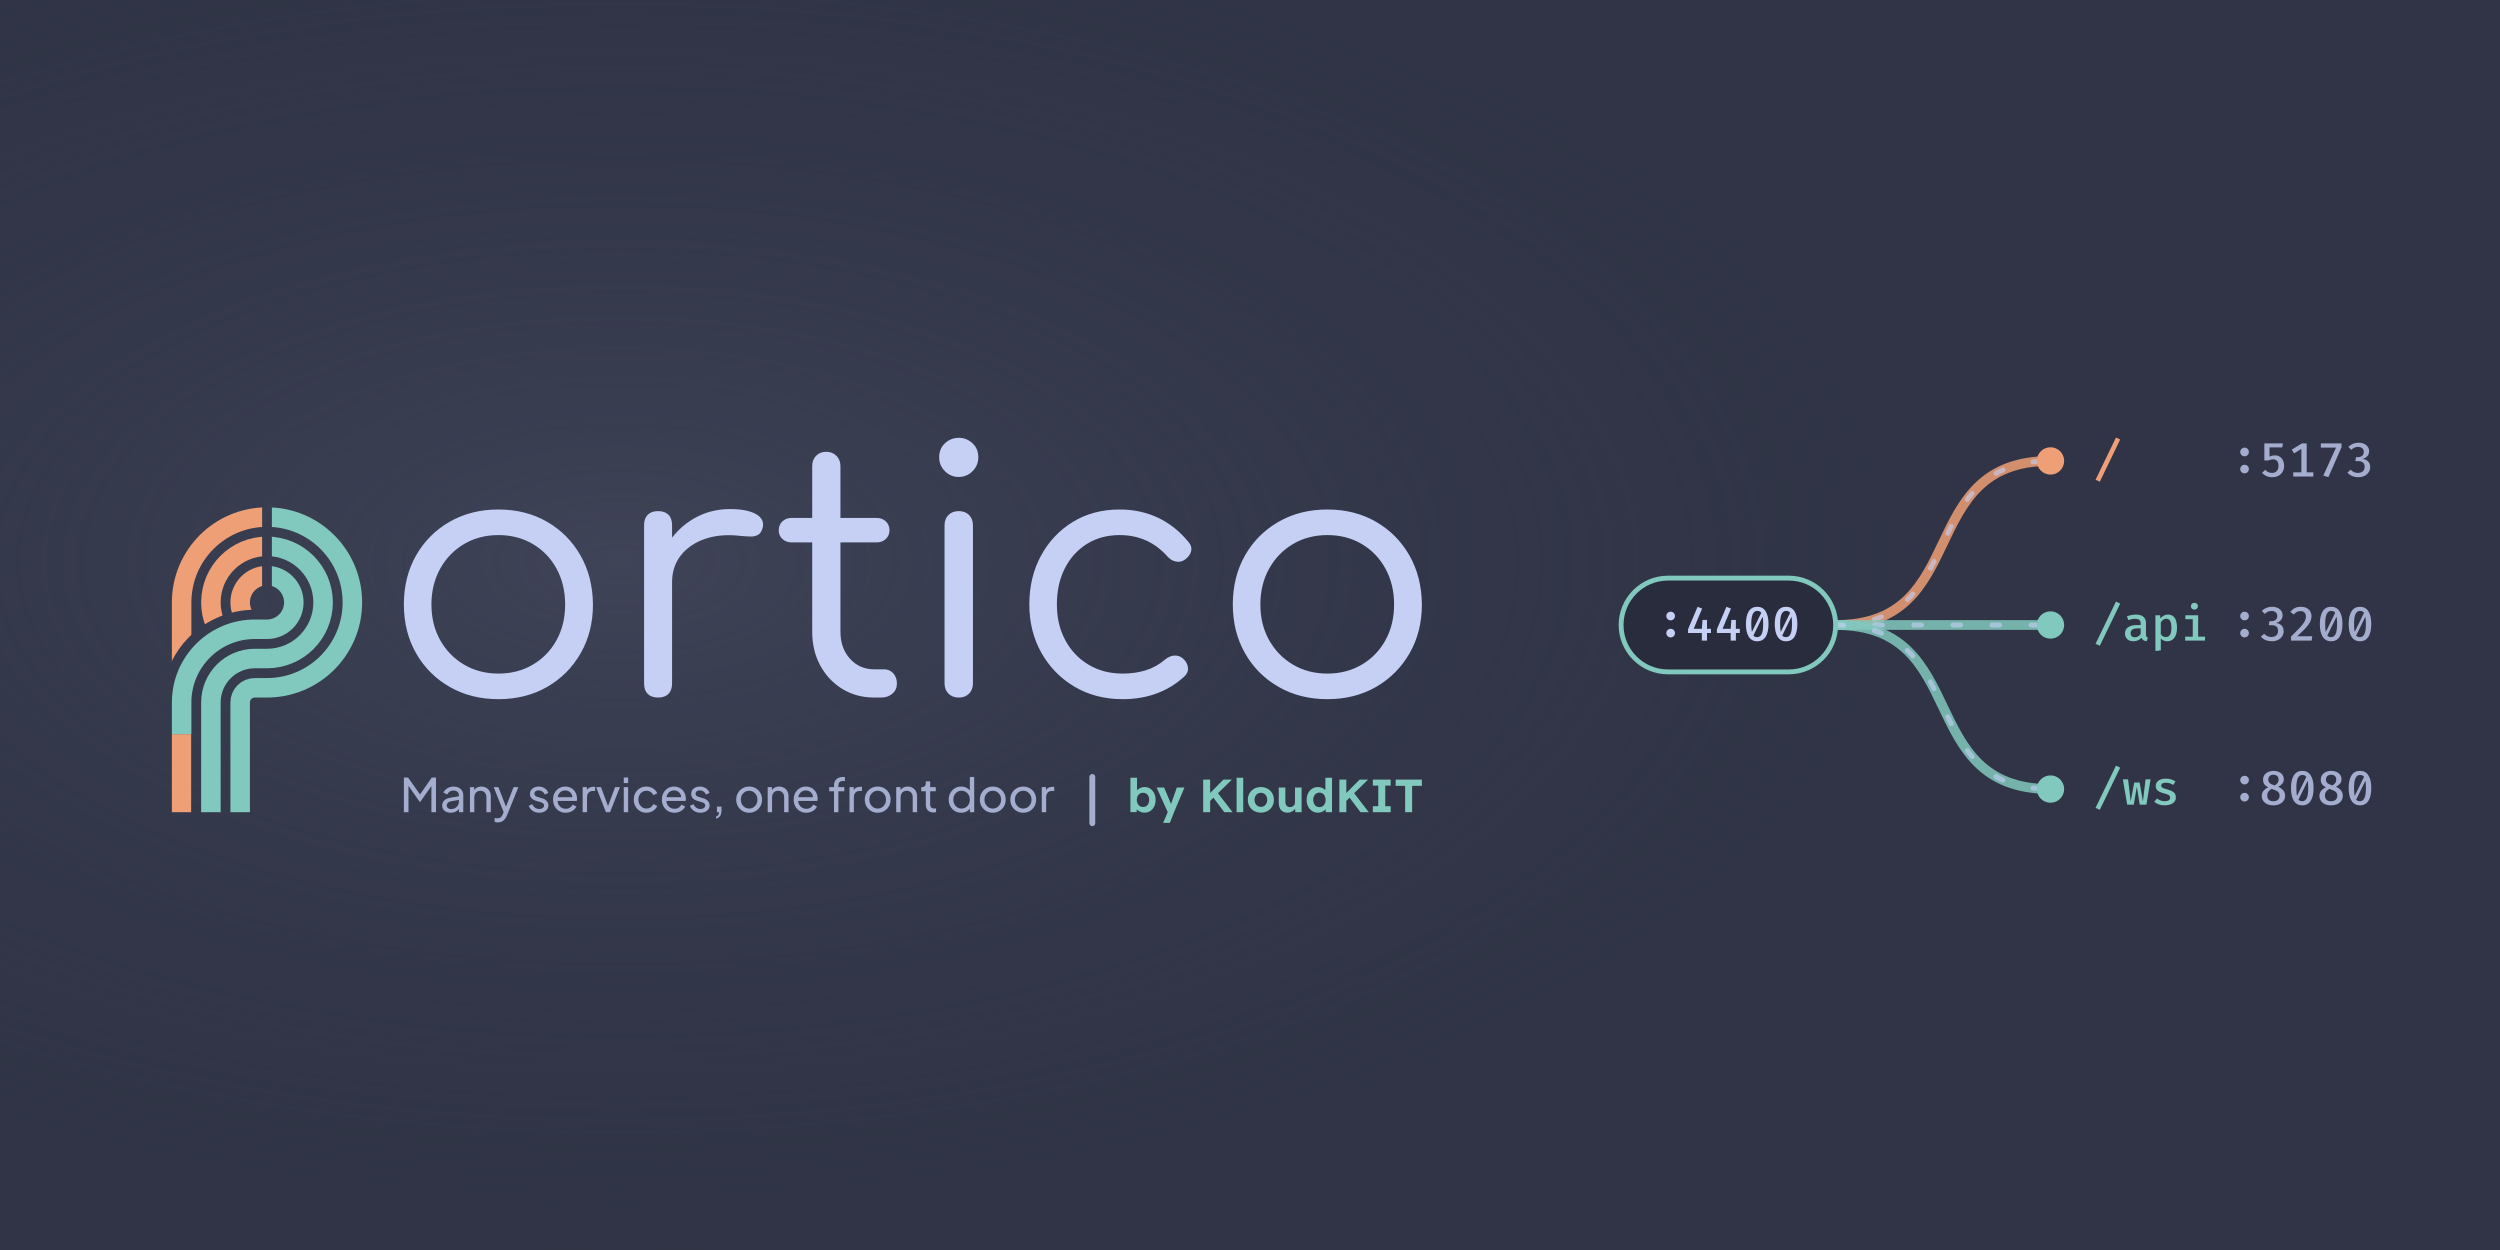
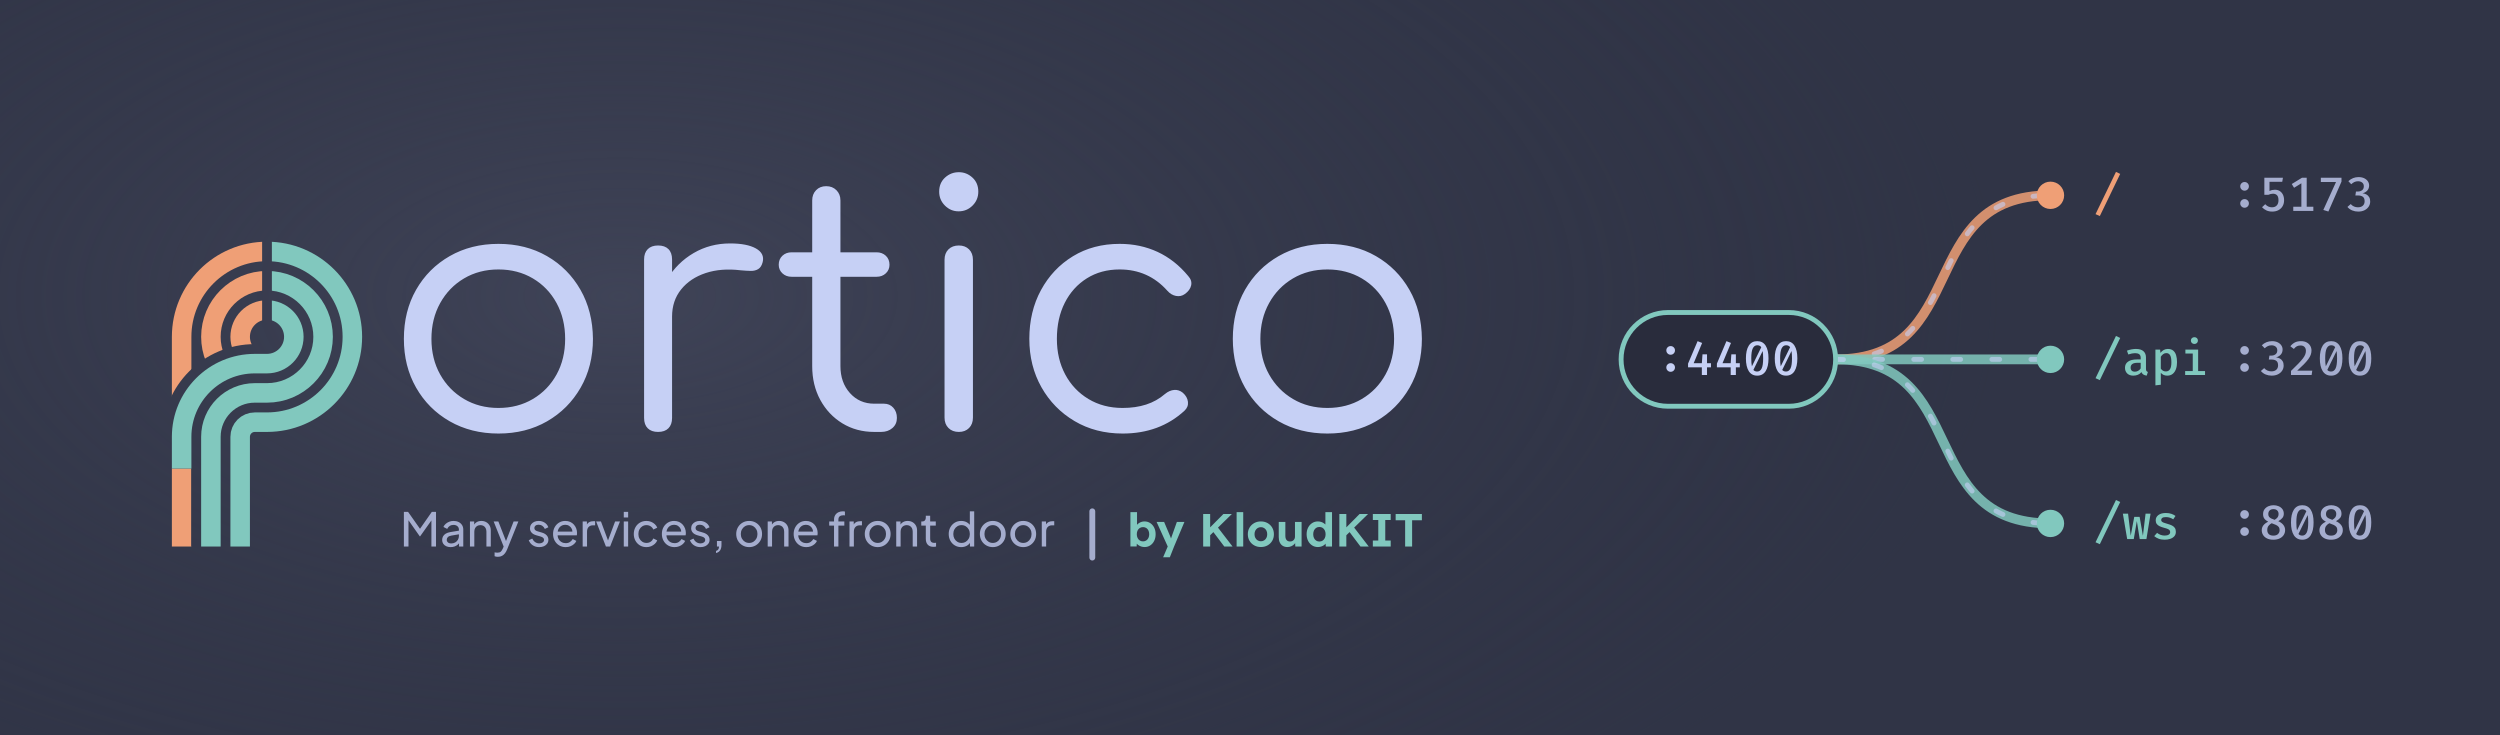
- <svg xmlns="http://www.w3.org/2000/svg" width="1280" height="640" viewBox="0 0 1280 640">
+ <svg xmlns="http://www.w3.org/2000/svg" width="1280" height="376" viewBox="0 136 1280 376">
  <style>.pa,.pb{animation:6.3s ease-in-out infinite}.pa{animation-name:portico-a}.pb{animation-name:portico-b}@keyframes portico-a{0%,100%{stroke:#ef9f76}50%{stroke:#81c8be}}@keyframes portico-b{0%,100%{stroke:#81c8be}50%{stroke:#ef9f76}}.run{animation:portico-run 2.7s ease-in infinite}@keyframes portico-run{0%{stroke-dasharray:9 91;stroke-dashoffset:9;opacity:0}15%,85%{opacity:.85}100%{stroke-dasharray:9 91;stroke-dashoffset:-100;opacity:0}}.flow{stroke-dasharray:4 16;animation:portico-flow 1.25s linear infinite}@keyframes portico-flow{to{stroke-dashoffset:-20}}@media (prefers-reduced-motion:reduce){.pa,.pb,.flow,.run{animation:none}}</style>
  <rect width="1280" height="640" fill="#303446" />
  <defs>
    <radialGradient id="glow" cx="25%" cy="45%" r="55%">
      <stop offset="0" stop-color="#414559" stop-opacity=".9" />
      <stop offset="1" stop-color="#303446" stop-opacity="0" />
    </radialGradient>
  </defs>
  <rect width="1280" height="640" fill="url(#glow)" />
  <g transform="translate(88,259.74) scale(0.6244)">
    <defs>
      <mask id="portico-banner-s" maskUnits="userSpaceOnUse" x="-10" y="-10" width="176.0" height="270.0">
        <rect x="-10" y="-10" width="176.0" height="270.0" fill="#fff" />
        <rect x="74.0" y="-1" width="8" height="78.0" fill="#000" />
      </mask>
      <mask id="portico-banner-k" maskUnits="userSpaceOnUse" x="-10" y="-10" width="176.0" height="270.0">
        <rect x="-10" y="-10" width="176.0" height="270.0" fill="#fff" />
        <rect x="74.0" y="-1" width="8" height="78.0" fill="#000" />
        <g fill="none">
          <path d="M78.0,56.0 A22,22 0 0 1 100.0,78.0 A22,22 0 0 1 78.0,100.0 L68.0,100.0 A60,60 0 0 0 8.0,160.0 L8.0,186.0" stroke="#000" stroke-width="32" />
          <path d="M78.0,32.0 A46,46 0 0 1 124.0,78.0 A46,46 0 0 1 78.0,124.0 L68.0,124.0 A36,36 0 0 0 32.0,160.0 L32.0,250.0" stroke="#000" stroke-width="32" />
          <path d="M78.0,8.0 A70,70 0 0 1 148.0,78.0 A70,70 0 0 1 78.0,148.0 L68.0,148.0 A12,12 0 0 0 56.0,160.0 L56.0,250.0" stroke="#000" stroke-width="32" />
        </g>
      </mask>
    </defs>
    <g fill="none" stroke-width="16">
      <g mask="url(#portico-banner-k)">
        <path d="M78.0,56.0 A22,22 0 0 0 56.0,78.0 A22,22 0 0 0 62.44,93.56" stroke="#ef9f76" class="pa" style="animation-delay:-0.0s" />
        <path d="M78.0,32.0 A46,46 0 0 0 32.0,78.0 A46,46 0 0 0 45.47,110.53" stroke="#ef9f76" class="pa" style="animation-delay:-0.66s" />
        <path d="M78.0,8.0 A70,70 0 0 0 8.0,78.0 L8.0,250.0" stroke="#ef9f76" class="pa" style="animation-delay:-1.32s" />
      </g>
      <g mask="url(#portico-banner-s)">
        <path d="M78.0,56.0 A22,22 0 0 1 100.0,78.0 A22,22 0 0 1 78.0,100.0 L68.0,100.0 A60,60 0 0 0 8.0,160.0 L8.0,186.0" stroke="#81c8be" class="pb" style="animation-delay:-0.0s" />
        <path d="M78.0,32.0 A46,46 0 0 1 124.0,78.0 A46,46 0 0 1 78.0,124.0 L68.0,124.0 A36,36 0 0 0 32.0,160.0 L32.0,250.0" stroke="#81c8be" class="pb" style="animation-delay:-0.66s" />
        <path d="M78.0,8.0 A70,70 0 0 1 148.0,78.0 A70,70 0 0 1 78.0,148.0 L68.0,148.0 A12,12 0 0 0 56.0,160.0 L56.0,250.0" stroke="#81c8be" class="pb" style="animation-delay:-1.32s" />
        <path d="M78.0,56.0 A22,22 0 0 1 100.0,78.0 A22,22 0 0 1 78.0,100.0 L68.0,100.0 A60,60 0 0 0 8.0,160.0 L8.0,186.0" pathLength="100" stroke="#f2d5cf" stroke-width="6.4" stroke-linecap="round" opacity="0" class="run" style="animation-delay:-0.0s" />
        <path d="M78.0,32.0 A46,46 0 0 1 124.0,78.0 A46,46 0 0 1 78.0,124.0 L68.0,124.0 A36,36 0 0 0 32.0,160.0 L32.0,250.0" pathLength="100" stroke="#f2d5cf" stroke-width="6.4" stroke-linecap="round" opacity="0" class="run" style="animation-delay:-0.9s" />
        <path d="M78.0,8.0 A70,70 0 0 1 148.0,78.0 A70,70 0 0 1 78.0,148.0 L68.0,148.0 A12,12 0 0 0 56.0,160.0 L56.0,250.0" pathLength="100" stroke="#f2d5cf" stroke-width="6.4" stroke-linecap="round" opacity="0" class="run" style="animation-delay:-1.8s" />
      </g>
    </g>
    <path transform="translate(173.12,156.0)" d="M94.676 1.326Q72.245 1.326 54.705 -8.709Q37.165 -18.745 27.143 -36.308Q17.12 -53.87 17.12 -76.3Q17.12 -99.01 27.143 -116.572Q37.165 -134.135 54.705 -144.171Q72.245 -154.206 94.64 -154.206Q117.035 -154.206 134.458 -144.171Q151.881 -134.135 161.916 -116.572Q171.952 -99.01 172.16 -76.3Q172.16 -53.87 162.065 -36.298Q151.971 -18.726 134.538 -8.7Q117.106 1.326 94.676 1.326ZM94.676 -19.657Q110.46 -19.657 122.886 -26.996Q135.312 -34.335 142.335 -47.11Q149.358 -59.886 149.358 -76.3Q149.358 -92.715 142.335 -105.628Q135.312 -118.542 122.886 -125.883Q110.46 -133.223 94.676 -133.223Q78.891 -133.223 66.462 -125.883Q54.034 -118.542 46.874 -105.628Q39.714 -92.715 39.714 -76.3Q39.714 -59.886 46.874 -47.11Q54.034 -34.335 66.462 -26.996Q78.891 -19.657 94.676 -19.657ZM224.238 -94.542Q224.863 -111.729 233.108 -125.317Q241.353 -138.906 254.806 -146.731Q268.259 -154.557 284.612 -154.557Q298.462 -154.557 305.768 -150.462Q313.075 -146.368 311.327 -139.239Q310.28 -135.117 307.696 -133.542Q305.111 -131.968 301.516 -132.034Q297.92 -132.101 293.453 -132.522Q277.234 -134.487 264.544 -130.266Q251.854 -126.045 244.443 -116.826Q237.032 -107.607 237.032 -94.542ZM225.56 0.0Q220.103 0.0 217.096 -2.972Q214.088 -5.945 214.088 -11.472V-141.408Q214.088 -146.864 217.096 -149.872Q220.103 -152.88 225.56 -152.88Q231.088 -152.88 234.06 -149.908Q237.032 -146.935 237.032 -141.408V-11.472Q237.032 -6.016 234.06 -3.008Q231.088 0.0 225.56 0.0ZM402.796 0.0Q388.196 0.0 376.704 -7.023Q365.211 -14.045 358.575 -26.239Q351.938 -38.432 351.938 -54.012V-189.83Q351.938 -194.936 355.121 -198.224Q358.304 -201.511 363.41 -201.511Q368.516 -201.511 371.803 -198.224Q375.091 -194.936 375.091 -189.83V-54.012Q375.091 -40.539 382.907 -31.846Q390.724 -23.153 402.796 -23.153H410.839Q415.453 -23.153 418.425 -19.865Q421.397 -16.578 421.397 -11.472Q421.397 -6.366 417.724 -3.183Q414.051 0.0 408.452 0.0ZM335.119 -127.216Q330.501 -127.216 327.493 -130.049Q324.486 -132.881 324.486 -137.078Q324.486 -141.625 327.493 -144.458Q330.501 -147.29 335.119 -147.29H404.686Q409.304 -147.29 412.312 -144.458Q415.319 -141.625 415.319 -137.078Q415.319 -132.881 412.312 -130.049Q409.304 -127.216 404.686 -127.216ZM472.202 0.0Q466.887 0.0 463.669 -3.218Q460.45 -6.437 460.45 -11.752V-141.128Q460.45 -146.514 463.669 -149.697Q466.887 -152.88 472.202 -152.88Q477.379 -152.88 480.562 -149.697Q483.745 -146.514 483.745 -141.128V-11.752Q483.745 -6.437 480.562 -3.218Q477.379 0.0 472.202 0.0ZM471.993 -180.882Q465.49 -180.882 460.769 -185.602Q456.049 -190.323 456.049 -197.035Q456.049 -204.164 460.874 -208.571Q465.698 -212.979 472.202 -212.979Q478.497 -212.979 483.321 -208.571Q488.146 -204.164 488.146 -197.035Q488.146 -190.323 483.425 -185.602Q478.705 -180.882 471.993 -180.882ZM606.494 1.326Q584.343 1.326 567.084 -8.875Q549.824 -19.076 539.902 -36.648Q529.98 -54.221 529.98 -76.3Q529.98 -98.73 539.554 -116.338Q549.128 -133.946 565.759 -144.076Q582.391 -154.206 604.054 -154.206Q620.96 -154.206 635.177 -147.605Q649.393 -141.004 660.293 -127.801Q663.58 -124.164 662.671 -120.142Q661.761 -116.121 657.565 -113.113Q654.277 -110.735 650.256 -111.505Q646.234 -112.275 643.156 -115.77Q627.584 -133.223 604.054 -133.223Q588.757 -133.223 577.127 -125.925Q565.497 -118.627 559.036 -105.846Q552.574 -93.065 552.574 -76.3Q552.574 -59.957 559.384 -47.176Q566.194 -34.395 578.416 -27.026Q590.638 -19.657 606.494 -19.657Q617.11 -19.657 625.767 -22.45Q634.425 -25.242 641.199 -31.107Q644.837 -34.115 648.754 -34.43Q652.671 -34.745 655.888 -32.088Q659.596 -28.8 660.051 -24.639Q660.506 -20.478 657.218 -17.399Q636.887 1.326 606.494 1.326ZM774.391 1.326Q751.961 1.326 734.421 -8.709Q716.881 -18.745 706.858 -36.308Q696.835 -53.87 696.835 -76.3Q696.835 -99.01 706.858 -116.572Q716.881 -134.135 734.421 -144.171Q751.961 -154.206 774.355 -154.206Q796.75 -154.206 814.173 -144.171Q831.596 -134.135 841.631 -116.572Q851.667 -99.01 851.875 -76.3Q851.875 -53.87 841.781 -36.298Q831.686 -18.726 814.253 -8.7Q796.821 1.326 774.391 1.326ZM774.391 -19.657Q790.175 -19.657 802.601 -26.996Q815.027 -34.335 822.05 -47.11Q829.073 -59.886 829.073 -76.3Q829.073 -92.715 822.05 -105.628Q815.027 -118.542 802.601 -125.883Q790.175 -133.223 774.391 -133.223Q758.606 -133.223 746.177 -125.883Q733.749 -118.542 726.589 -105.628Q719.429 -92.715 719.429 -76.3Q719.429 -59.886 726.589 -47.11Q733.749 -34.335 746.177 -26.996Q758.606 -19.657 774.391 -19.657Z" fill="#c6d0f5" />
  </g>
  <path transform="translate(204.82,415.84)" d="M1.967 0.0V-17.759H4.112L10.781 -8.296H9.666L16.269 -17.759H18.415V0.0H16.061V-14.809L16.895 -14.547L10.286 -5.244H10.095L3.564 -14.547L4.321 -14.809V0.0ZM25.864 0.286Q24.601 0.286 23.629 -0.176Q22.658 -0.638 22.11 -1.457Q21.561 -2.277 21.561 -3.355Q21.561 -4.38 22.008 -5.209Q22.455 -6.037 23.394 -6.609Q24.333 -7.181 25.775 -7.42L30.525 -8.206V-6.335L26.258 -5.614Q25.03 -5.399 24.473 -4.83Q23.915 -4.261 23.915 -3.439Q23.915 -2.646 24.538 -2.116Q25.161 -1.585 26.132 -1.585Q27.336 -1.585 28.236 -2.101Q29.136 -2.616 29.64 -3.495Q30.143 -4.374 30.143 -5.447V-8.725Q30.143 -9.768 29.371 -10.429Q28.6 -11.091 27.348 -11.091Q26.234 -11.091 25.39 -10.521Q24.547 -9.952 24.142 -9.041L22.211 -10.042Q22.575 -10.924 23.364 -11.621Q24.154 -12.318 25.197 -12.721Q26.24 -13.123 27.39 -13.123Q28.856 -13.123 29.985 -12.563Q31.115 -12.002 31.746 -11.013Q32.378 -10.024 32.378 -8.725V0.0H30.203V-2.437L30.602 -2.277Q30.209 -1.526 29.508 -0.948Q28.808 -0.369 27.887 -0.042Q26.967 0.286 25.864 0.286ZM35.793 0.0V-12.837H37.968V-10.334L37.616 -10.548Q38.087 -11.77 39.154 -12.446Q40.221 -13.123 41.633 -13.123Q43.022 -13.123 44.112 -12.503Q45.203 -11.883 45.831 -10.793Q46.46 -9.702 46.46 -8.312V0.0H44.225V-7.604Q44.225 -8.671 43.838 -9.416Q43.451 -10.161 42.753 -10.569Q42.055 -10.977 41.147 -10.977Q40.239 -10.977 39.529 -10.569Q38.82 -10.161 38.424 -9.407Q38.028 -8.653 38.028 -7.604V0.0ZM50.084 5.244Q49.655 5.244 49.225 5.176Q48.796 5.107 48.409 4.946V2.962Q48.671 3.004 49.062 3.066Q49.452 3.129 49.833 3.129Q50.972 3.129 51.55 2.64Q52.128 2.151 52.646 0.959L53.475 -0.977L53.427 0.948L47.938 -12.837H50.346L54.619 -1.871H53.886L58.141 -12.837H60.584L54.809 1.52Q54.392 2.551 53.764 3.403Q53.135 4.255 52.232 4.75Q51.329 5.244 50.084 5.244ZM71.287 0.286Q69.374 0.286 67.941 -0.664Q66.508 -1.615 65.9 -3.242L67.682 -4.088Q68.218 -2.95 69.175 -2.282Q70.131 -1.615 71.287 -1.615Q72.336 -1.615 73.028 -2.113Q73.719 -2.61 73.719 -3.427Q73.719 -3.999 73.397 -4.344Q73.075 -4.69 72.628 -4.893Q72.181 -5.095 71.788 -5.197L69.857 -5.745Q68.135 -6.234 67.33 -7.166Q66.526 -8.099 66.526 -9.339Q66.526 -10.483 67.11 -11.335Q67.694 -12.187 68.707 -12.655Q69.72 -13.123 70.978 -13.123Q72.67 -13.123 74.023 -12.265Q75.376 -11.406 75.936 -9.875L74.13 -9.029Q73.701 -10.036 72.843 -10.614Q71.985 -11.192 70.924 -11.192Q69.947 -11.192 69.366 -10.709Q68.784 -10.226 68.784 -9.476Q68.784 -8.927 69.071 -8.588Q69.357 -8.248 69.768 -8.063Q70.179 -7.878 70.548 -7.771L72.658 -7.151Q74.225 -6.693 75.093 -5.736Q75.96 -4.78 75.96 -3.462Q75.96 -2.372 75.364 -1.52Q74.768 -0.667 73.719 -0.191Q72.67 0.286 71.287 0.286ZM84.798 0.286Q82.938 0.286 81.475 -0.596Q80.012 -1.478 79.178 -3.01Q78.344 -4.541 78.344 -6.46Q78.344 -8.397 79.169 -9.896Q79.994 -11.395 81.41 -12.259Q82.825 -13.123 84.595 -13.123Q86.019 -13.123 87.131 -12.616Q88.242 -12.11 89.02 -11.237Q89.798 -10.364 90.209 -9.261Q90.62 -8.159 90.62 -6.961Q90.62 -6.687 90.593 -6.371Q90.566 -6.055 90.507 -5.757H79.97V-7.664H89.232L88.165 -6.818Q88.385 -8.057 87.935 -9.035Q87.485 -10.012 86.606 -10.584Q85.727 -11.156 84.595 -11.156Q83.469 -11.156 82.542 -10.578Q81.615 -10 81.103 -8.948Q80.59 -7.896 80.698 -6.436Q80.584 -5.018 81.13 -3.96Q81.675 -2.902 82.655 -2.321Q83.636 -1.74 84.81 -1.74Q86.103 -1.74 86.988 -2.336Q87.873 -2.932 88.415 -3.85L90.274 -2.902Q89.893 -2.02 89.097 -1.296Q88.302 -0.572 87.208 -0.143Q86.115 0.286 84.798 0.286ZM93.504 0.0V-12.837H95.68V-10.483L95.441 -10.828Q95.888 -11.919 96.824 -12.458Q97.76 -12.998 99.083 -12.998H99.881V-10.882H98.761Q97.396 -10.882 96.568 -10.039Q95.739 -9.195 95.739 -7.652V0.0ZM105.423 0.0 100.406 -12.837H102.873L106.907 -1.973H106.055L110.108 -12.837H112.593L107.539 0.0ZM114.553 0.0V-12.837H116.788V0.0ZM114.553 -14.899V-17.759H116.788V-14.899ZM126.18 0.286Q124.279 0.286 122.816 -0.599Q121.353 -1.484 120.516 -3.007Q119.679 -4.529 119.679 -6.442Q119.679 -8.355 120.513 -9.866Q121.347 -11.377 122.813 -12.25Q124.279 -13.123 126.18 -13.123Q127.438 -13.123 128.534 -12.676Q129.631 -12.229 130.459 -11.46Q131.288 -10.691 131.687 -9.672L129.696 -8.713Q129.255 -9.726 128.323 -10.352Q127.39 -10.977 126.18 -10.977Q125 -10.977 124.059 -10.39Q123.117 -9.803 122.575 -8.769Q122.033 -7.735 122.033 -6.418Q122.033 -5.119 122.575 -4.085Q123.117 -3.051 124.059 -2.455Q125 -1.859 126.18 -1.859Q127.396 -1.859 128.317 -2.485Q129.238 -3.111 129.696 -4.16L131.687 -3.159Q131.294 -2.175 130.465 -1.395Q129.637 -0.614 128.54 -0.164Q127.444 0.286 126.18 0.286ZM140.507 0.286Q138.648 0.286 137.185 -0.596Q135.722 -1.478 134.887 -3.01Q134.053 -4.541 134.053 -6.46Q134.053 -8.397 134.878 -9.896Q135.704 -11.395 137.119 -12.259Q138.534 -13.123 140.304 -13.123Q141.729 -13.123 142.84 -12.616Q143.952 -12.11 144.729 -11.237Q145.507 -10.364 145.918 -9.261Q146.329 -8.159 146.329 -6.961Q146.329 -6.687 146.303 -6.371Q146.276 -6.055 146.216 -5.757H135.68V-7.664H144.941L143.874 -6.818Q144.095 -8.057 143.645 -9.035Q143.195 -10.012 142.316 -10.584Q141.437 -11.156 140.304 -11.156Q139.178 -11.156 138.251 -10.578Q137.325 -10 136.812 -8.948Q136.3 -7.896 136.407 -6.436Q136.294 -5.018 136.839 -3.96Q137.384 -2.902 138.365 -2.321Q139.345 -1.74 140.519 -1.74Q141.812 -1.74 142.697 -2.336Q143.582 -2.932 144.124 -3.85L145.984 -2.902Q145.602 -2.02 144.807 -1.296Q144.011 -0.572 142.918 -0.143Q141.824 0.286 140.507 0.286ZM153.815 0.286Q151.902 0.286 150.468 -0.664Q149.035 -1.615 148.427 -3.242L150.209 -4.088Q150.745 -2.95 151.702 -2.282Q152.658 -1.615 153.815 -1.615Q154.863 -1.615 155.555 -2.113Q156.246 -2.61 156.246 -3.427Q156.246 -3.999 155.924 -4.344Q155.602 -4.69 155.155 -4.893Q154.708 -5.095 154.315 -5.197L152.384 -5.745Q150.662 -6.234 149.857 -7.166Q149.053 -8.099 149.053 -9.339Q149.053 -10.483 149.637 -11.335Q150.221 -12.187 151.234 -12.655Q152.247 -13.123 153.505 -13.123Q155.197 -13.123 156.55 -12.265Q157.903 -11.406 158.463 -9.875L156.657 -9.029Q156.228 -10.036 155.37 -10.614Q154.512 -11.192 153.451 -11.192Q152.474 -11.192 151.893 -10.709Q151.312 -10.226 151.312 -9.476Q151.312 -8.927 151.598 -8.588Q151.884 -8.248 152.295 -8.063Q152.706 -7.878 153.076 -7.771L155.185 -7.151Q156.753 -6.693 157.62 -5.736Q158.487 -4.78 158.487 -3.462Q158.487 -2.372 157.891 -1.52Q157.295 -0.667 156.246 -0.191Q155.197 0.286 153.815 0.286ZM161.776 3.308V2.235Q162.521 2.044 162.906 1.499Q163.29 0.954 163.332 0.0H162.253V-2.861H164.577V-0.84Q164.577 0.888 163.874 1.94Q163.171 2.992 161.776 3.308ZM178.749 0.286Q176.908 0.286 175.403 -0.587Q173.898 -1.46 173.01 -2.98Q172.122 -4.499 172.122 -6.436Q172.122 -8.361 173.001 -9.869Q173.88 -11.377 175.376 -12.25Q176.872 -13.123 178.749 -13.123Q180.626 -13.123 182.119 -12.259Q183.612 -11.395 184.482 -9.887Q185.352 -8.379 185.352 -6.436Q185.352 -4.482 184.455 -2.962Q183.558 -1.442 182.066 -0.578Q180.573 0.286 178.749 0.286ZM178.749 -1.859Q179.959 -1.859 180.918 -2.455Q181.878 -3.051 182.438 -4.094Q182.998 -5.137 182.998 -6.436Q182.998 -7.735 182.438 -8.757Q181.878 -9.78 180.918 -10.378Q179.959 -10.977 178.749 -10.977Q177.539 -10.977 176.577 -10.378Q175.614 -9.78 175.045 -8.757Q174.476 -7.735 174.476 -6.436Q174.476 -5.137 175.045 -4.094Q175.614 -3.051 176.577 -2.455Q177.539 -1.859 178.749 -1.859ZM188.237 0.0V-12.837H190.412V-10.334L190.06 -10.548Q190.531 -11.77 191.598 -12.446Q192.664 -13.123 194.077 -13.123Q195.465 -13.123 196.556 -12.503Q197.647 -11.883 198.275 -10.793Q198.904 -9.702 198.904 -8.312V0.0H196.669V-7.604Q196.669 -8.671 196.282 -9.416Q195.895 -10.161 195.197 -10.569Q194.499 -10.977 193.591 -10.977Q192.682 -10.977 191.973 -10.569Q191.264 -10.161 190.868 -9.407Q190.471 -8.653 190.471 -7.604V0.0ZM207.992 0.286Q206.133 0.286 204.67 -0.596Q203.207 -1.478 202.372 -3.01Q201.538 -4.541 201.538 -6.46Q201.538 -8.397 202.364 -9.896Q203.189 -11.395 204.604 -12.259Q206.02 -13.123 207.79 -13.123Q209.214 -13.123 210.325 -12.616Q211.437 -12.11 212.215 -11.237Q212.992 -10.364 213.404 -9.261Q213.815 -8.159 213.815 -6.961Q213.815 -6.687 213.788 -6.371Q213.761 -6.055 213.701 -5.757H203.165V-7.664H212.426L211.359 -6.818Q211.58 -8.057 211.13 -9.035Q210.68 -10.012 209.801 -10.584Q208.922 -11.156 207.79 -11.156Q206.663 -11.156 205.737 -10.578Q204.81 -10 204.297 -8.948Q203.785 -7.896 203.892 -6.436Q203.779 -5.018 204.324 -3.96Q204.87 -2.902 205.85 -2.321Q206.83 -1.74 208.004 -1.74Q209.297 -1.74 210.182 -2.336Q211.067 -2.932 211.61 -3.85L213.469 -2.902Q213.088 -2.02 212.292 -1.296Q211.496 -0.572 210.403 -0.143Q209.309 0.286 207.992 0.286ZM222.2 0.0V-10.721H219.738V-12.837H222.2V-13.743Q222.2 -15.131 222.799 -16.088Q223.398 -17.044 224.417 -17.545Q225.436 -18.045 226.681 -18.045Q226.938 -18.045 227.259 -18.01Q227.581 -17.974 227.784 -17.926V-15.948Q227.599 -15.995 227.34 -16.007Q227.081 -16.019 226.943 -16.019Q225.835 -16.019 225.135 -15.498Q224.435 -14.976 224.435 -13.743V-12.837H227.474V-10.721H224.435V0.0ZM230.12 0.0V-12.837H232.295V-10.483L232.057 -10.828Q232.504 -11.919 233.439 -12.458Q234.375 -12.998 235.698 -12.998H236.497V-10.882H235.376Q234.011 -10.882 233.183 -10.039Q232.355 -9.195 232.355 -7.652V0.0ZM244.566 0.286Q242.724 0.286 241.219 -0.587Q239.715 -1.46 238.827 -2.98Q237.939 -4.499 237.939 -6.436Q237.939 -8.361 238.818 -9.869Q239.697 -11.377 241.193 -12.25Q242.688 -13.123 244.566 -13.123Q246.443 -13.123 247.936 -12.259Q249.429 -11.395 250.299 -9.887Q251.169 -8.379 251.169 -6.436Q251.169 -4.482 250.272 -2.962Q249.375 -1.442 247.882 -0.578Q246.389 0.286 244.566 0.286ZM244.566 -1.859Q245.775 -1.859 246.735 -2.455Q247.694 -3.051 248.255 -4.094Q248.815 -5.137 248.815 -6.436Q248.815 -7.735 248.255 -8.757Q247.694 -9.78 246.735 -10.378Q245.775 -10.977 244.566 -10.977Q243.356 -10.977 242.393 -10.378Q241.431 -9.78 240.862 -8.757Q240.293 -7.735 240.293 -6.436Q240.293 -5.137 240.862 -4.094Q241.431 -3.051 242.393 -2.455Q243.356 -1.859 244.566 -1.859ZM254.053 0.0V-12.837H256.228V-10.334L255.877 -10.548Q256.348 -11.77 257.414 -12.446Q258.481 -13.123 259.894 -13.123Q261.282 -13.123 262.373 -12.503Q263.463 -11.883 264.092 -10.793Q264.721 -9.702 264.721 -8.312V0.0H262.486V-7.604Q262.486 -8.671 262.099 -9.416Q261.711 -10.161 261.013 -10.569Q260.316 -10.977 259.407 -10.977Q258.499 -10.977 257.79 -10.569Q257.081 -10.161 256.684 -9.407Q256.288 -8.653 256.288 -7.604V0.0ZM273.112 0.143Q271.234 0.143 270.212 -0.927Q269.19 -1.996 269.19 -3.963V-10.721H266.872V-12.837H267.349Q268.207 -12.837 268.699 -13.364Q269.19 -13.892 269.19 -14.75V-15.793H271.425V-12.837H274.298V-10.721H271.425V-4.023Q271.425 -3.373 271.628 -2.896Q271.83 -2.42 272.304 -2.151Q272.778 -1.883 273.553 -1.883Q273.737 -1.883 273.988 -1.907Q274.238 -1.931 274.441 -1.955V0.0Q274.137 0.066 273.755 0.104Q273.374 0.143 273.112 0.143ZM287.301 0.286Q285.484 0.286 284.035 -0.593Q282.587 -1.472 281.753 -2.995Q280.919 -4.517 280.919 -6.418Q280.919 -8.343 281.756 -9.854Q282.593 -11.365 284.032 -12.244Q285.472 -13.123 287.295 -13.123Q288.886 -13.123 290.129 -12.452Q291.372 -11.782 292.087 -10.626L291.735 -10.072V-18.045H293.97V0.0H291.795V-2.741L292.093 -2.36Q291.425 -1.085 290.147 -0.399Q288.869 0.286 287.301 0.286ZM287.48 -1.859Q288.69 -1.859 289.652 -2.455Q290.615 -3.051 291.175 -4.085Q291.735 -5.119 291.735 -6.418Q291.735 -7.718 291.175 -8.752Q290.615 -9.785 289.652 -10.381Q288.69 -10.977 287.48 -10.977Q286.288 -10.977 285.326 -10.378Q284.363 -9.78 283.818 -8.757Q283.273 -7.735 283.273 -6.418Q283.273 -5.119 283.818 -4.085Q284.363 -3.051 285.317 -2.455Q286.27 -1.859 287.48 -1.859ZM303.493 0.286Q301.652 0.286 300.147 -0.587Q298.642 -1.46 297.754 -2.98Q296.866 -4.499 296.866 -6.436Q296.866 -8.361 297.745 -9.869Q298.624 -11.377 300.12 -12.25Q301.616 -13.123 303.493 -13.123Q305.37 -13.123 306.863 -12.259Q308.356 -11.395 309.226 -9.887Q310.096 -8.379 310.096 -6.436Q310.096 -4.482 309.199 -2.962Q308.302 -1.442 306.81 -0.578Q305.317 0.286 303.493 0.286ZM303.493 -1.859Q304.703 -1.859 305.662 -2.455Q306.622 -3.051 307.182 -4.094Q307.742 -5.137 307.742 -6.436Q307.742 -7.735 307.182 -8.757Q306.622 -9.78 305.662 -10.378Q304.703 -10.977 303.493 -10.977Q302.283 -10.977 301.321 -10.378Q300.358 -9.78 299.789 -8.757Q299.22 -7.735 299.22 -6.436Q299.22 -5.137 299.789 -4.094Q300.358 -3.051 301.321 -2.455Q302.283 -1.859 303.493 -1.859ZM319.083 0.286Q317.242 0.286 315.737 -0.587Q314.232 -1.46 313.344 -2.98Q312.456 -4.499 312.456 -6.436Q312.456 -8.361 313.335 -9.869Q314.214 -11.377 315.71 -12.25Q317.206 -13.123 319.083 -13.123Q320.96 -13.123 322.453 -12.259Q323.946 -11.395 324.816 -9.887Q325.686 -8.379 325.686 -6.436Q325.686 -4.482 324.789 -2.962Q323.893 -1.442 322.4 -0.578Q320.907 0.286 319.083 0.286ZM319.083 -1.859Q320.293 -1.859 321.252 -2.455Q322.212 -3.051 322.772 -4.094Q323.332 -5.137 323.332 -6.436Q323.332 -7.735 322.772 -8.757Q322.212 -9.78 321.252 -10.378Q320.293 -10.977 319.083 -10.977Q317.873 -10.977 316.911 -10.378Q315.949 -9.78 315.379 -8.757Q314.81 -7.735 314.81 -6.436Q314.81 -5.137 315.379 -4.094Q315.949 -3.051 316.911 -2.455Q317.873 -1.859 319.083 -1.859ZM328.571 0.0V-12.837H330.746V-10.483L330.508 -10.828Q330.955 -11.919 331.89 -12.458Q332.826 -12.998 334.149 -12.998H334.947V-10.882H333.827Q332.462 -10.882 331.634 -10.039Q330.806 -9.195 330.806 -7.652V0.0Z" fill="#a5adce" />
  <rect x="557.76" y="396.29" width="3" height="26.70" rx="1.5" fill="#a5adce" />
  <path transform="translate(577.07,415.84)" d="M8.972 0.248Q8.134 0.248 7.34 0.004Q6.546 -0.24 5.909 -0.658Q5.272 -1.075 4.845 -1.607Q4.418 -2.139 4.284 -2.715L5.043 -3.002L4.895 -0.044H1.698V-17.64H5.089V-9.645L4.439 -9.906Q4.568 -10.491 4.978 -11.022Q5.387 -11.553 6.005 -11.971Q6.623 -12.388 7.362 -12.629Q8.101 -12.87 8.882 -12.87Q10.547 -12.87 11.835 -12.026Q13.123 -11.183 13.867 -9.703Q14.611 -8.223 14.611 -6.321Q14.611 -4.41 13.879 -2.927Q13.147 -1.445 11.868 -0.599Q10.589 0.248 8.972 0.248ZM8.159 -2.651Q9.098 -2.651 9.808 -3.119Q10.518 -3.586 10.921 -4.408Q11.324 -5.23 11.324 -6.321Q11.324 -7.398 10.928 -8.224Q10.532 -9.05 9.823 -9.506Q9.113 -9.962 8.159 -9.962Q7.206 -9.962 6.491 -9.506Q5.777 -9.05 5.373 -8.224Q4.97 -7.398 4.97 -6.321Q4.97 -5.23 5.373 -4.408Q5.777 -3.586 6.491 -3.119Q7.206 -2.651 8.159 -2.651ZM18.447 5.483 21.224 -0.997 21.257 0.957 15.113 -12.608H18.956L22.032 -5.334Q22.216 -4.929 22.396 -4.399Q22.577 -3.868 22.687 -3.373L22.123 -3.119Q22.277 -3.527 22.46 -4.05Q22.643 -4.574 22.838 -5.168L25.483 -12.608H29.355L24.049 0.0L21.881 5.483ZM41.653 -4.933 40.889 -8.179 49.322 -16.687H53.662ZM38.951 0.0V-16.687H42.527V0.0ZM49.78 0.0 43.522 -8.284 45.985 -10.411 54.018 0.0ZM56.078 0.0V-17.64H59.46V0.0ZM68.509 0.238Q66.581 0.238 65.069 -0.613Q63.557 -1.463 62.686 -2.939Q61.815 -4.414 61.815 -6.316Q61.815 -8.217 62.686 -9.693Q63.557 -11.168 65.069 -12.019Q66.581 -12.87 68.509 -12.87Q70.423 -12.87 71.93 -12.019Q73.437 -11.168 74.304 -9.693Q75.17 -8.217 75.17 -6.316Q75.17 -4.414 74.304 -2.939Q73.437 -1.463 71.93 -0.613Q70.423 0.238 68.509 0.238ZM68.509 -2.707Q69.444 -2.707 70.182 -3.179Q70.921 -3.651 71.338 -4.468Q71.755 -5.285 71.74 -6.316Q71.755 -7.37 71.338 -8.187Q70.921 -9.004 70.182 -9.469Q69.444 -9.934 68.509 -9.934Q67.565 -9.934 66.819 -9.462Q66.074 -8.99 65.652 -8.172Q65.23 -7.355 65.245 -6.316Q65.23 -5.285 65.652 -4.468Q66.074 -3.651 66.819 -3.179Q67.565 -2.707 68.509 -2.707ZM82.081 0.248Q80.699 0.248 79.706 -0.363Q78.712 -0.973 78.18 -2.108Q77.648 -3.242 77.648 -4.829V-12.608H81.031V-5.394Q81.031 -4.52 81.311 -3.893Q81.592 -3.266 82.122 -2.929Q82.653 -2.593 83.406 -2.593Q83.968 -2.593 84.433 -2.773Q84.899 -2.953 85.237 -3.284Q85.576 -3.615 85.768 -4.072Q85.96 -4.528 85.96 -5.056V-12.608H89.342V0.0H86.117L86.006 -2.604L86.621 -2.89Q86.344 -1.998 85.674 -1.288Q85.004 -0.577 84.074 -0.165Q83.144 0.248 82.081 0.248ZM97.692 0.248Q96.031 0.248 94.731 -0.599Q93.43 -1.445 92.676 -2.92Q91.922 -4.395 91.922 -6.306Q91.922 -8.208 92.673 -9.688Q93.425 -11.168 94.727 -12.019Q96.03 -12.87 97.695 -12.87Q98.578 -12.87 99.397 -12.6Q100.216 -12.33 100.87 -11.854Q101.525 -11.379 101.927 -10.789Q102.33 -10.2 102.385 -9.571L101.531 -9.412V-17.64H104.923V0.0H101.726L101.578 -2.915L102.249 -2.831Q102.203 -2.241 101.812 -1.694Q101.421 -1.148 100.799 -0.709Q100.176 -0.269 99.368 -0.011Q98.559 0.248 97.692 0.248ZM98.461 -2.578Q99.415 -2.578 100.129 -3.053Q100.844 -3.528 101.24 -4.364Q101.636 -5.201 101.636 -6.306Q101.636 -7.412 101.24 -8.253Q100.844 -9.094 100.129 -9.564Q99.415 -10.034 98.461 -10.034Q97.508 -10.034 96.798 -9.564Q96.088 -9.094 95.692 -8.253Q95.296 -7.412 95.296 -6.306Q95.296 -5.201 95.692 -4.364Q96.088 -3.528 96.798 -3.053Q97.508 -2.578 98.461 -2.578ZM111.379 -4.933 110.615 -8.179 119.048 -16.687H123.388ZM108.677 0.0V-16.687H112.253V0.0ZM119.506 0.0 113.248 -8.284 115.711 -10.411 123.744 0.0ZM125.821 0.0V-3.079H128.607V-13.608H125.821V-16.687H134.969V-13.608H132.183V-3.079H134.969V0.0ZM142.356 0.0V-13.466H137.499V-16.687H150.933V-13.466H145.932V0.0Z" fill="#81c8be" />
  <path d="M939.846,320.0 C1009.846,320.0 979.846,236.0 1049.846,236.0" stroke="#ef9f76" stroke-width="5" fill="none" stroke-linecap="round" opacity=".85" />
  <path d="M939.846,320.0 C1009.846,320.0 979.846,236.0 1049.846,236.0" stroke="#c6d0f5" stroke-width="2.5" fill="none" stroke-linecap="round" opacity=".6" class="flow" />
  <circle cx="1049.846" cy="236.0" r="7" fill="#ef9f76" />
  <path transform="translate(1071.846,244.0)" d="M3.262 2.622 1.071 1.637 11.532 -19.988 13.698 -18.966Z" fill="#ef9f76" />
  <path transform="translate(1141.846,244.0)" d="M5.157 -12.603Q5.157 -13.514 5.797 -14.16Q6.437 -14.806 7.372 -14.806Q8.308 -14.806 8.948 -14.16Q9.588 -13.514 9.588 -12.603Q9.588 -11.692 8.948 -11.034Q8.308 -10.375 7.372 -10.375Q6.437 -10.375 5.797 -11.034Q5.157 -11.692 5.157 -12.603ZM5.157 -3.865Q5.157 -4.763 5.797 -5.409Q6.437 -6.055 7.372 -6.055Q8.308 -6.055 8.948 -5.409Q9.588 -4.763 9.588 -3.865Q9.588 -2.942 8.948 -2.289Q8.308 -1.637 7.372 -1.637Q6.437 -1.637 5.797 -2.289Q5.157 -2.942 5.157 -3.865ZM27.015 -16.985 26.658 -14.917H20.135V-10.191Q20.862 -10.572 21.545 -10.714Q22.228 -10.855 22.917 -10.855Q24.271 -10.855 25.329 -10.215Q26.388 -9.575 26.997 -8.369Q27.606 -7.163 27.606 -5.452Q27.606 -3.742 26.849 -2.437Q26.092 -1.132 24.72 -0.4Q23.348 0.332 21.514 0.332Q19.852 0.332 18.566 -0.265Q17.28 -0.862 16.308 -1.895L17.957 -3.446Q19.372 -1.858 21.403 -1.858Q22.954 -1.858 23.846 -2.8Q24.738 -3.742 24.738 -5.465Q24.738 -7.335 23.951 -8.08Q23.163 -8.825 21.969 -8.825Q21.329 -8.825 20.769 -8.683Q20.209 -8.542 19.532 -8.258H17.502V-16.985ZM42.585 -2.166V0.0H32.308V-2.166H36.455V-14.154L32.714 -11.852L31.532 -13.785L36.751 -16.985H39.188V-2.166ZM50.289 0.295 47.692 -0.505 54.203 -14.818H46.425V-16.985H56.997V-15.003ZM65.723 -17.329Q67.409 -17.329 68.628 -16.738Q69.846 -16.148 70.498 -15.175Q71.151 -14.203 71.151 -13.034Q71.151 -11.458 70.185 -10.412Q69.218 -9.366 67.778 -9.034Q68.837 -8.923 69.729 -8.443Q70.622 -7.963 71.157 -7.077Q71.692 -6.191 71.692 -4.849Q71.692 -3.397 70.929 -2.222Q70.166 -1.046 68.788 -0.357Q67.409 0.332 65.538 0.332Q63.938 0.332 62.492 -0.258Q61.046 -0.849 60.037 -2.043L61.723 -3.52Q62.449 -2.671 63.415 -2.265Q64.382 -1.858 65.415 -1.858Q66.991 -1.858 67.914 -2.677Q68.837 -3.495 68.837 -4.948Q68.837 -6.597 67.926 -7.255Q67.015 -7.914 65.563 -7.914H64.098L64.418 -9.945H65.452Q66.646 -9.945 67.538 -10.603Q68.431 -11.262 68.431 -12.628Q68.431 -13.858 67.588 -14.529Q66.745 -15.2 65.502 -15.2Q64.431 -15.2 63.606 -14.806Q62.782 -14.412 61.982 -13.674L60.517 -15.237Q61.637 -16.295 62.942 -16.812Q64.246 -17.329 65.723 -17.329Z" fill="#a5adce" />
  <path d="M939.846,320.0 C1009.846,320.0 979.846,320.0 1049.846,320.0" stroke="#81c8be" stroke-width="5" fill="none" stroke-linecap="round" opacity=".85" />
  <path d="M939.846,320.0 C1009.846,320.0 979.846,320.0 1049.846,320.0" stroke="#c6d0f5" stroke-width="2.5" fill="none" stroke-linecap="round" opacity=".6" class="flow" />
  <circle cx="1049.846" cy="320.0" r="7" fill="#81c8be" />
  <path transform="translate(1071.846,328.0)" d="M3.262 2.622 1.071 1.637 11.532 -19.988 13.698 -18.966ZM26.892 -3.188Q26.892 -2.412 27.126 -2.068Q27.36 -1.723 27.877 -1.551L27.262 0.32Q26.302 0.209 25.606 -0.209Q24.911 -0.628 24.566 -1.477Q23.852 -0.566 22.757 -0.117Q21.662 0.332 20.418 0.332Q18.437 0.332 17.292 -0.782Q16.148 -1.895 16.148 -3.705Q16.148 -5.76 17.748 -6.868Q19.348 -7.975 22.326 -7.975H24.185V-8.825Q24.185 -10.092 23.422 -10.64Q22.658 -11.188 21.292 -11.188Q20.652 -11.188 19.742 -11.022Q18.831 -10.855 17.834 -10.511L17.157 -12.455Q18.375 -12.911 19.545 -13.126Q20.714 -13.342 21.711 -13.342Q24.32 -13.342 25.606 -12.185Q26.892 -11.028 26.892 -8.985ZM21.255 -1.698Q22.092 -1.698 22.892 -2.142Q23.692 -2.585 24.185 -3.385V-6.252H22.658Q20.714 -6.252 19.877 -5.606Q19.04 -4.96 19.04 -3.828Q19.04 -1.698 21.255 -1.698ZM38.068 -13.342Q39.791 -13.342 40.825 -12.498Q41.858 -11.655 42.326 -10.123Q42.794 -8.591 42.794 -6.523Q42.794 -4.542 42.228 -2.991Q41.662 -1.44 40.548 -0.554Q39.434 0.332 37.785 0.332Q35.742 0.332 34.486 -1.108V4.997L31.729 5.305V-12.997H34.129L34.302 -11.323Q35.04 -12.32 36.012 -12.831Q36.985 -13.342 38.068 -13.342ZM37.305 -11.212Q36.382 -11.212 35.674 -10.658Q34.966 -10.105 34.486 -9.354V-3.274Q35.458 -1.822 37.058 -1.822Q38.449 -1.822 39.175 -2.942Q39.902 -4.062 39.902 -6.511Q39.902 -9.009 39.255 -10.111Q38.609 -11.212 37.305 -11.212ZM51.68 -19.36Q52.492 -19.36 52.991 -18.868Q53.489 -18.375 53.489 -17.637Q53.489 -16.898 52.991 -16.394Q52.492 -15.889 51.68 -15.889Q50.892 -15.889 50.388 -16.394Q49.883 -16.898 49.883 -17.637Q49.883 -18.375 50.388 -18.868Q50.892 -19.36 51.68 -19.36ZM53.6 -12.997V-2.018H57.132V0.0H46.954V-2.018H50.843V-10.978H47.077V-12.997Z" fill="#81c8be" />
  <path transform="translate(1141.846,328.0)" d="M5.157 -12.603Q5.157 -13.514 5.797 -14.16Q6.437 -14.806 7.372 -14.806Q8.308 -14.806 8.948 -14.16Q9.588 -13.514 9.588 -12.603Q9.588 -11.692 8.948 -11.034Q8.308 -10.375 7.372 -10.375Q6.437 -10.375 5.797 -11.034Q5.157 -11.692 5.157 -12.603ZM5.157 -3.865Q5.157 -4.763 5.797 -5.409Q6.437 -6.055 7.372 -6.055Q8.308 -6.055 8.948 -5.409Q9.588 -4.763 9.588 -3.865Q9.588 -2.942 8.948 -2.289Q8.308 -1.637 7.372 -1.637Q6.437 -1.637 5.797 -2.289Q5.157 -2.942 5.157 -3.865ZM21.415 -17.329Q23.102 -17.329 24.32 -16.738Q25.538 -16.148 26.191 -15.175Q26.843 -14.203 26.843 -13.034Q26.843 -11.458 25.877 -10.412Q24.911 -9.366 23.471 -9.034Q24.529 -8.923 25.422 -8.443Q26.314 -7.963 26.849 -7.077Q27.385 -6.191 27.385 -4.849Q27.385 -3.397 26.622 -2.222Q25.858 -1.046 24.48 -0.357Q23.102 0.332 21.231 0.332Q19.631 0.332 18.185 -0.258Q16.738 -0.849 15.729 -2.043L17.415 -3.52Q18.142 -2.671 19.108 -2.265Q20.074 -1.858 21.108 -1.858Q22.683 -1.858 23.606 -2.677Q24.529 -3.495 24.529 -4.948Q24.529 -6.597 23.618 -7.255Q22.708 -7.914 21.255 -7.914H19.791L20.111 -9.945H21.145Q22.338 -9.945 23.231 -10.603Q24.123 -11.262 24.123 -12.628Q24.123 -13.858 23.28 -14.529Q22.437 -15.2 21.194 -15.2Q20.123 -15.2 19.298 -14.806Q18.474 -14.412 17.674 -13.674L16.209 -15.237Q17.329 -16.295 18.634 -16.812Q19.938 -17.329 21.415 -17.329ZM36.234 -17.329Q37.957 -17.329 39.163 -16.683Q40.369 -16.037 41.003 -14.948Q41.637 -13.858 41.637 -12.529Q41.637 -11.409 41.249 -10.345Q40.862 -9.28 40.006 -8.105Q39.151 -6.929 37.748 -5.495Q36.345 -4.062 34.314 -2.215H42.031L41.711 0.0H31.151V-2.092Q33.44 -4.295 34.923 -5.834Q36.406 -7.372 37.249 -8.492Q38.092 -9.612 38.437 -10.517Q38.782 -11.422 38.782 -12.357Q38.782 -13.637 38.055 -14.375Q37.329 -15.114 36.037 -15.114Q34.892 -15.114 34.123 -14.695Q33.354 -14.277 32.603 -13.342L30.806 -14.708Q31.803 -15.975 33.095 -16.652Q34.388 -17.329 36.234 -17.329ZM51.692 -17.329Q54.548 -17.329 56.012 -15.028Q57.477 -12.726 57.477 -8.517Q57.477 -4.283 56.012 -1.975Q54.548 0.332 51.692 0.332Q48.837 0.332 47.372 -1.975Q45.908 -4.283 45.908 -8.517Q45.908 -12.726 47.372 -15.028Q48.837 -17.329 51.692 -17.329ZM51.692 -15.225Q50.228 -15.225 49.44 -13.668Q48.652 -12.111 48.652 -8.517Q48.652 -5.895 48.972 -4.431L53.772 -14.228Q53.415 -14.757 52.898 -14.991Q52.382 -15.225 51.692 -15.225ZM54.732 -8.517Q54.732 -10.868 54.474 -12.271L49.735 -2.597Q50.4 -1.772 51.692 -1.772Q53.169 -1.772 53.951 -3.323Q54.732 -4.874 54.732 -8.517ZM66.462 -17.329Q69.317 -17.329 70.782 -15.028Q72.246 -12.726 72.246 -8.517Q72.246 -4.283 70.782 -1.975Q69.317 0.332 66.462 0.332Q63.606 0.332 62.142 -1.975Q60.677 -4.283 60.677 -8.517Q60.677 -12.726 62.142 -15.028Q63.606 -17.329 66.462 -17.329ZM66.462 -15.225Q64.997 -15.225 64.209 -13.668Q63.422 -12.111 63.422 -8.517Q63.422 -5.895 63.742 -4.431L68.542 -14.228Q68.185 -14.757 67.668 -14.991Q67.151 -15.225 66.462 -15.225ZM69.502 -8.517Q69.502 -10.868 69.243 -12.271L64.505 -2.597Q65.169 -1.772 66.462 -1.772Q67.938 -1.772 68.72 -3.323Q69.502 -4.874 69.502 -8.517Z" fill="#a5adce" />
  <path d="M939.846,320.0 C1009.846,320.0 979.846,404.0 1049.846,404.0" stroke="#81c8be" stroke-width="5" fill="none" stroke-linecap="round" opacity=".85" />
  <path d="M939.846,320.0 C1009.846,320.0 979.846,404.0 1049.846,404.0" stroke="#c6d0f5" stroke-width="2.5" fill="none" stroke-linecap="round" opacity=".6" class="flow" />
  <circle cx="1049.846" cy="404.0" r="7" fill="#81c8be" />
  <path transform="translate(1071.846,412.0)" d="M3.262 2.622 1.071 1.637 11.532 -19.988 13.698 -18.966ZM27.126 0.0H23.68L22.215 -9.231L20.64 0.0H17.268L15.065 -12.997H17.723L19.077 -1.711L20.886 -11.348H23.643L25.329 -1.711L26.683 -12.997H29.243ZM36.455 -1.785Q37.748 -1.785 38.511 -2.246Q39.274 -2.708 39.274 -3.52Q39.274 -4.049 39.052 -4.418Q38.831 -4.788 38.166 -5.108Q37.502 -5.428 36.148 -5.772Q34.868 -6.105 33.902 -6.56Q32.935 -7.015 32.406 -7.742Q31.877 -8.468 31.877 -9.612Q31.877 -11.286 33.274 -12.314Q34.671 -13.342 37.071 -13.342Q38.708 -13.342 39.926 -12.911Q41.145 -12.48 42.006 -11.84L40.849 -10.105Q40.086 -10.609 39.182 -10.929Q38.277 -11.249 37.145 -11.249Q35.828 -11.249 35.255 -10.855Q34.683 -10.462 34.683 -9.809Q34.683 -9.317 34.972 -8.997Q35.262 -8.677 35.975 -8.394Q36.689 -8.111 37.994 -7.754Q39.262 -7.409 40.203 -6.942Q41.145 -6.474 41.668 -5.705Q42.191 -4.935 42.191 -3.705Q42.191 -2.302 41.378 -1.409Q40.566 -0.517 39.262 -0.092Q37.957 0.332 36.455 0.332Q34.646 0.332 33.329 -0.191Q32.012 -0.714 31.114 -1.502L32.578 -3.175Q33.342 -2.56 34.326 -2.172Q35.311 -1.785 36.455 -1.785Z" fill="#81c8be" />
  <path transform="translate(1141.846,412.0)" d="M5.157 -12.603Q5.157 -13.514 5.797 -14.16Q6.437 -14.806 7.372 -14.806Q8.308 -14.806 8.948 -14.16Q9.588 -13.514 9.588 -12.603Q9.588 -11.692 8.948 -11.034Q8.308 -10.375 7.372 -10.375Q6.437 -10.375 5.797 -11.034Q5.157 -11.692 5.157 -12.603ZM5.157 -3.865Q5.157 -4.763 5.797 -5.409Q6.437 -6.055 7.372 -6.055Q8.308 -6.055 8.948 -5.409Q9.588 -4.763 9.588 -3.865Q9.588 -2.942 8.948 -2.289Q8.308 -1.637 7.372 -1.637Q6.437 -1.637 5.797 -2.289Q5.157 -2.942 5.157 -3.865ZM27.458 -12.935Q27.458 -11.705 26.745 -10.818Q26.031 -9.932 24.628 -9.157Q26.314 -8.406 27.225 -7.249Q28.135 -6.092 28.135 -4.578Q28.135 -3.212 27.422 -2.098Q26.708 -0.985 25.36 -0.326Q24.012 0.332 22.092 0.332Q20.185 0.332 18.862 -0.32Q17.538 -0.972 16.855 -2.074Q16.172 -3.175 16.172 -4.517Q16.172 -6.031 17.071 -7.114Q17.969 -8.197 19.471 -8.874Q18.129 -9.588 17.489 -10.48Q16.849 -11.372 16.849 -12.788Q16.849 -14.302 17.631 -15.311Q18.412 -16.32 19.631 -16.825Q20.849 -17.329 22.166 -17.329Q23.557 -17.329 24.763 -16.837Q25.969 -16.345 26.714 -15.372Q27.458 -14.4 27.458 -12.935ZM19.52 -12.775Q19.52 -11.938 19.902 -11.422Q20.283 -10.905 21.009 -10.548Q21.735 -10.191 22.769 -9.846Q23.828 -10.486 24.308 -11.151Q24.788 -11.815 24.788 -12.8Q24.788 -13.945 24.111 -14.634Q23.434 -15.323 22.166 -15.323Q20.911 -15.323 20.215 -14.658Q19.52 -13.994 19.52 -12.775ZM25.317 -4.566Q25.317 -5.6 24.831 -6.215Q24.345 -6.831 23.434 -7.249Q22.523 -7.668 21.255 -8.111Q20.32 -7.631 19.655 -6.806Q18.991 -5.982 18.991 -4.603Q18.991 -3.298 19.778 -2.529Q20.566 -1.76 22.129 -1.76Q23.705 -1.76 24.511 -2.572Q25.317 -3.385 25.317 -4.566ZM36.923 -17.329Q39.778 -17.329 41.243 -15.028Q42.708 -12.726 42.708 -8.517Q42.708 -4.283 41.243 -1.975Q39.778 0.332 36.923 0.332Q34.068 0.332 32.603 -1.975Q31.138 -4.283 31.138 -8.517Q31.138 -12.726 32.603 -15.028Q34.068 -17.329 36.923 -17.329ZM36.923 -15.225Q35.458 -15.225 34.671 -13.668Q33.883 -12.111 33.883 -8.517Q33.883 -5.895 34.203 -4.431L39.003 -14.228Q38.646 -14.757 38.129 -14.991Q37.612 -15.225 36.923 -15.225ZM39.963 -8.517Q39.963 -10.868 39.705 -12.271L34.966 -2.597Q35.631 -1.772 36.923 -1.772Q38.4 -1.772 39.182 -3.323Q39.963 -4.874 39.963 -8.517ZM56.997 -12.935Q56.997 -11.705 56.283 -10.818Q55.569 -9.932 54.166 -9.157Q55.852 -8.406 56.763 -7.249Q57.674 -6.092 57.674 -4.578Q57.674 -3.212 56.96 -2.098Q56.246 -0.985 54.898 -0.326Q53.551 0.332 51.631 0.332Q49.723 0.332 48.4 -0.32Q47.077 -0.972 46.394 -2.074Q45.711 -3.175 45.711 -4.517Q45.711 -6.031 46.609 -7.114Q47.508 -8.197 49.009 -8.874Q47.668 -9.588 47.028 -10.48Q46.388 -11.372 46.388 -12.788Q46.388 -14.302 47.169 -15.311Q47.951 -16.32 49.169 -16.825Q50.388 -17.329 51.705 -17.329Q53.095 -17.329 54.302 -16.837Q55.508 -16.345 56.252 -15.372Q56.997 -14.4 56.997 -12.935ZM49.058 -12.775Q49.058 -11.938 49.44 -11.422Q49.822 -10.905 50.548 -10.548Q51.274 -10.191 52.308 -9.846Q53.366 -10.486 53.846 -11.151Q54.326 -11.815 54.326 -12.8Q54.326 -13.945 53.649 -14.634Q52.972 -15.323 51.705 -15.323Q50.449 -15.323 49.754 -14.658Q49.058 -13.994 49.058 -12.775ZM54.855 -4.566Q54.855 -5.6 54.369 -6.215Q53.883 -6.831 52.972 -7.249Q52.062 -7.668 50.794 -8.111Q49.858 -7.631 49.194 -6.806Q48.529 -5.982 48.529 -4.603Q48.529 -3.298 49.317 -2.529Q50.105 -1.76 51.668 -1.76Q53.243 -1.76 54.049 -2.572Q54.855 -3.385 54.855 -4.566ZM66.462 -17.329Q69.317 -17.329 70.782 -15.028Q72.246 -12.726 72.246 -8.517Q72.246 -4.283 70.782 -1.975Q69.317 0.332 66.462 0.332Q63.606 0.332 62.142 -1.975Q60.677 -4.283 60.677 -8.517Q60.677 -12.726 62.142 -15.028Q63.606 -17.329 66.462 -17.329ZM66.462 -15.225Q64.997 -15.225 64.209 -13.668Q63.422 -12.111 63.422 -8.517Q63.422 -5.895 63.742 -4.431L68.542 -14.228Q68.185 -14.757 67.668 -14.991Q67.151 -15.225 66.462 -15.225ZM69.502 -8.517Q69.502 -10.868 69.243 -12.271L64.505 -2.597Q65.169 -1.772 66.462 -1.772Q67.938 -1.772 68.72 -3.323Q69.502 -4.874 69.502 -8.517Z" fill="#a5adce" />
  <rect x="830" y="296.0" width="109.846" height="48" rx="24.0" fill="#292c3c" stroke="#81c8be" stroke-width="2.5" />
  <path transform="translate(848,328.0)" d="M5.157 -12.603Q5.157 -13.514 5.797 -14.16Q6.437 -14.806 7.372 -14.806Q8.308 -14.806 8.948 -14.16Q9.588 -13.514 9.588 -12.603Q9.588 -11.692 8.948 -11.034Q8.308 -10.375 7.372 -10.375Q6.437 -10.375 5.797 -11.034Q5.157 -11.692 5.157 -12.603ZM5.157 -3.865Q5.157 -4.763 5.797 -5.409Q6.437 -6.055 7.372 -6.055Q8.308 -6.055 8.948 -5.409Q9.588 -4.763 9.588 -3.865Q9.588 -2.942 8.948 -2.289Q8.308 -1.637 7.372 -1.637Q6.437 -1.637 5.797 -2.289Q5.157 -2.942 5.157 -3.865ZM25.994 -10.597V-6.055H28.012V-3.914H25.994V0.0H23.348L23.335 -3.914H16.283V-5.834L21.169 -17.329L23.495 -16.406L19.163 -6.055H23.348L23.68 -10.597ZM40.763 -10.597V-6.055H42.782V-3.914H40.763V0.0H38.117L38.105 -3.914H31.052V-5.834L35.938 -17.329L38.265 -16.406L33.932 -6.055H38.117L38.449 -10.597ZM51.692 -17.329Q54.548 -17.329 56.012 -15.028Q57.477 -12.726 57.477 -8.517Q57.477 -4.283 56.012 -1.975Q54.548 0.332 51.692 0.332Q48.837 0.332 47.372 -1.975Q45.908 -4.283 45.908 -8.517Q45.908 -12.726 47.372 -15.028Q48.837 -17.329 51.692 -17.329ZM51.692 -15.225Q50.228 -15.225 49.44 -13.668Q48.652 -12.111 48.652 -8.517Q48.652 -5.895 48.972 -4.431L53.772 -14.228Q53.415 -14.757 52.898 -14.991Q52.382 -15.225 51.692 -15.225ZM54.732 -8.517Q54.732 -10.868 54.474 -12.271L49.735 -2.597Q50.4 -1.772 51.692 -1.772Q53.169 -1.772 53.951 -3.323Q54.732 -4.874 54.732 -8.517ZM66.462 -17.329Q69.317 -17.329 70.782 -15.028Q72.246 -12.726 72.246 -8.517Q72.246 -4.283 70.782 -1.975Q69.317 0.332 66.462 0.332Q63.606 0.332 62.142 -1.975Q60.677 -4.283 60.677 -8.517Q60.677 -12.726 62.142 -15.028Q63.606 -17.329 66.462 -17.329ZM66.462 -15.225Q64.997 -15.225 64.209 -13.668Q63.422 -12.111 63.422 -8.517Q63.422 -5.895 63.742 -4.431L68.542 -14.228Q68.185 -14.757 67.668 -14.991Q67.151 -15.225 66.462 -15.225ZM69.502 -8.517Q69.502 -10.868 69.243 -12.271L64.505 -2.597Q65.169 -1.772 66.462 -1.772Q67.938 -1.772 68.72 -3.323Q69.502 -4.874 69.502 -8.517Z" fill="#c6d0f5" />
</svg>
